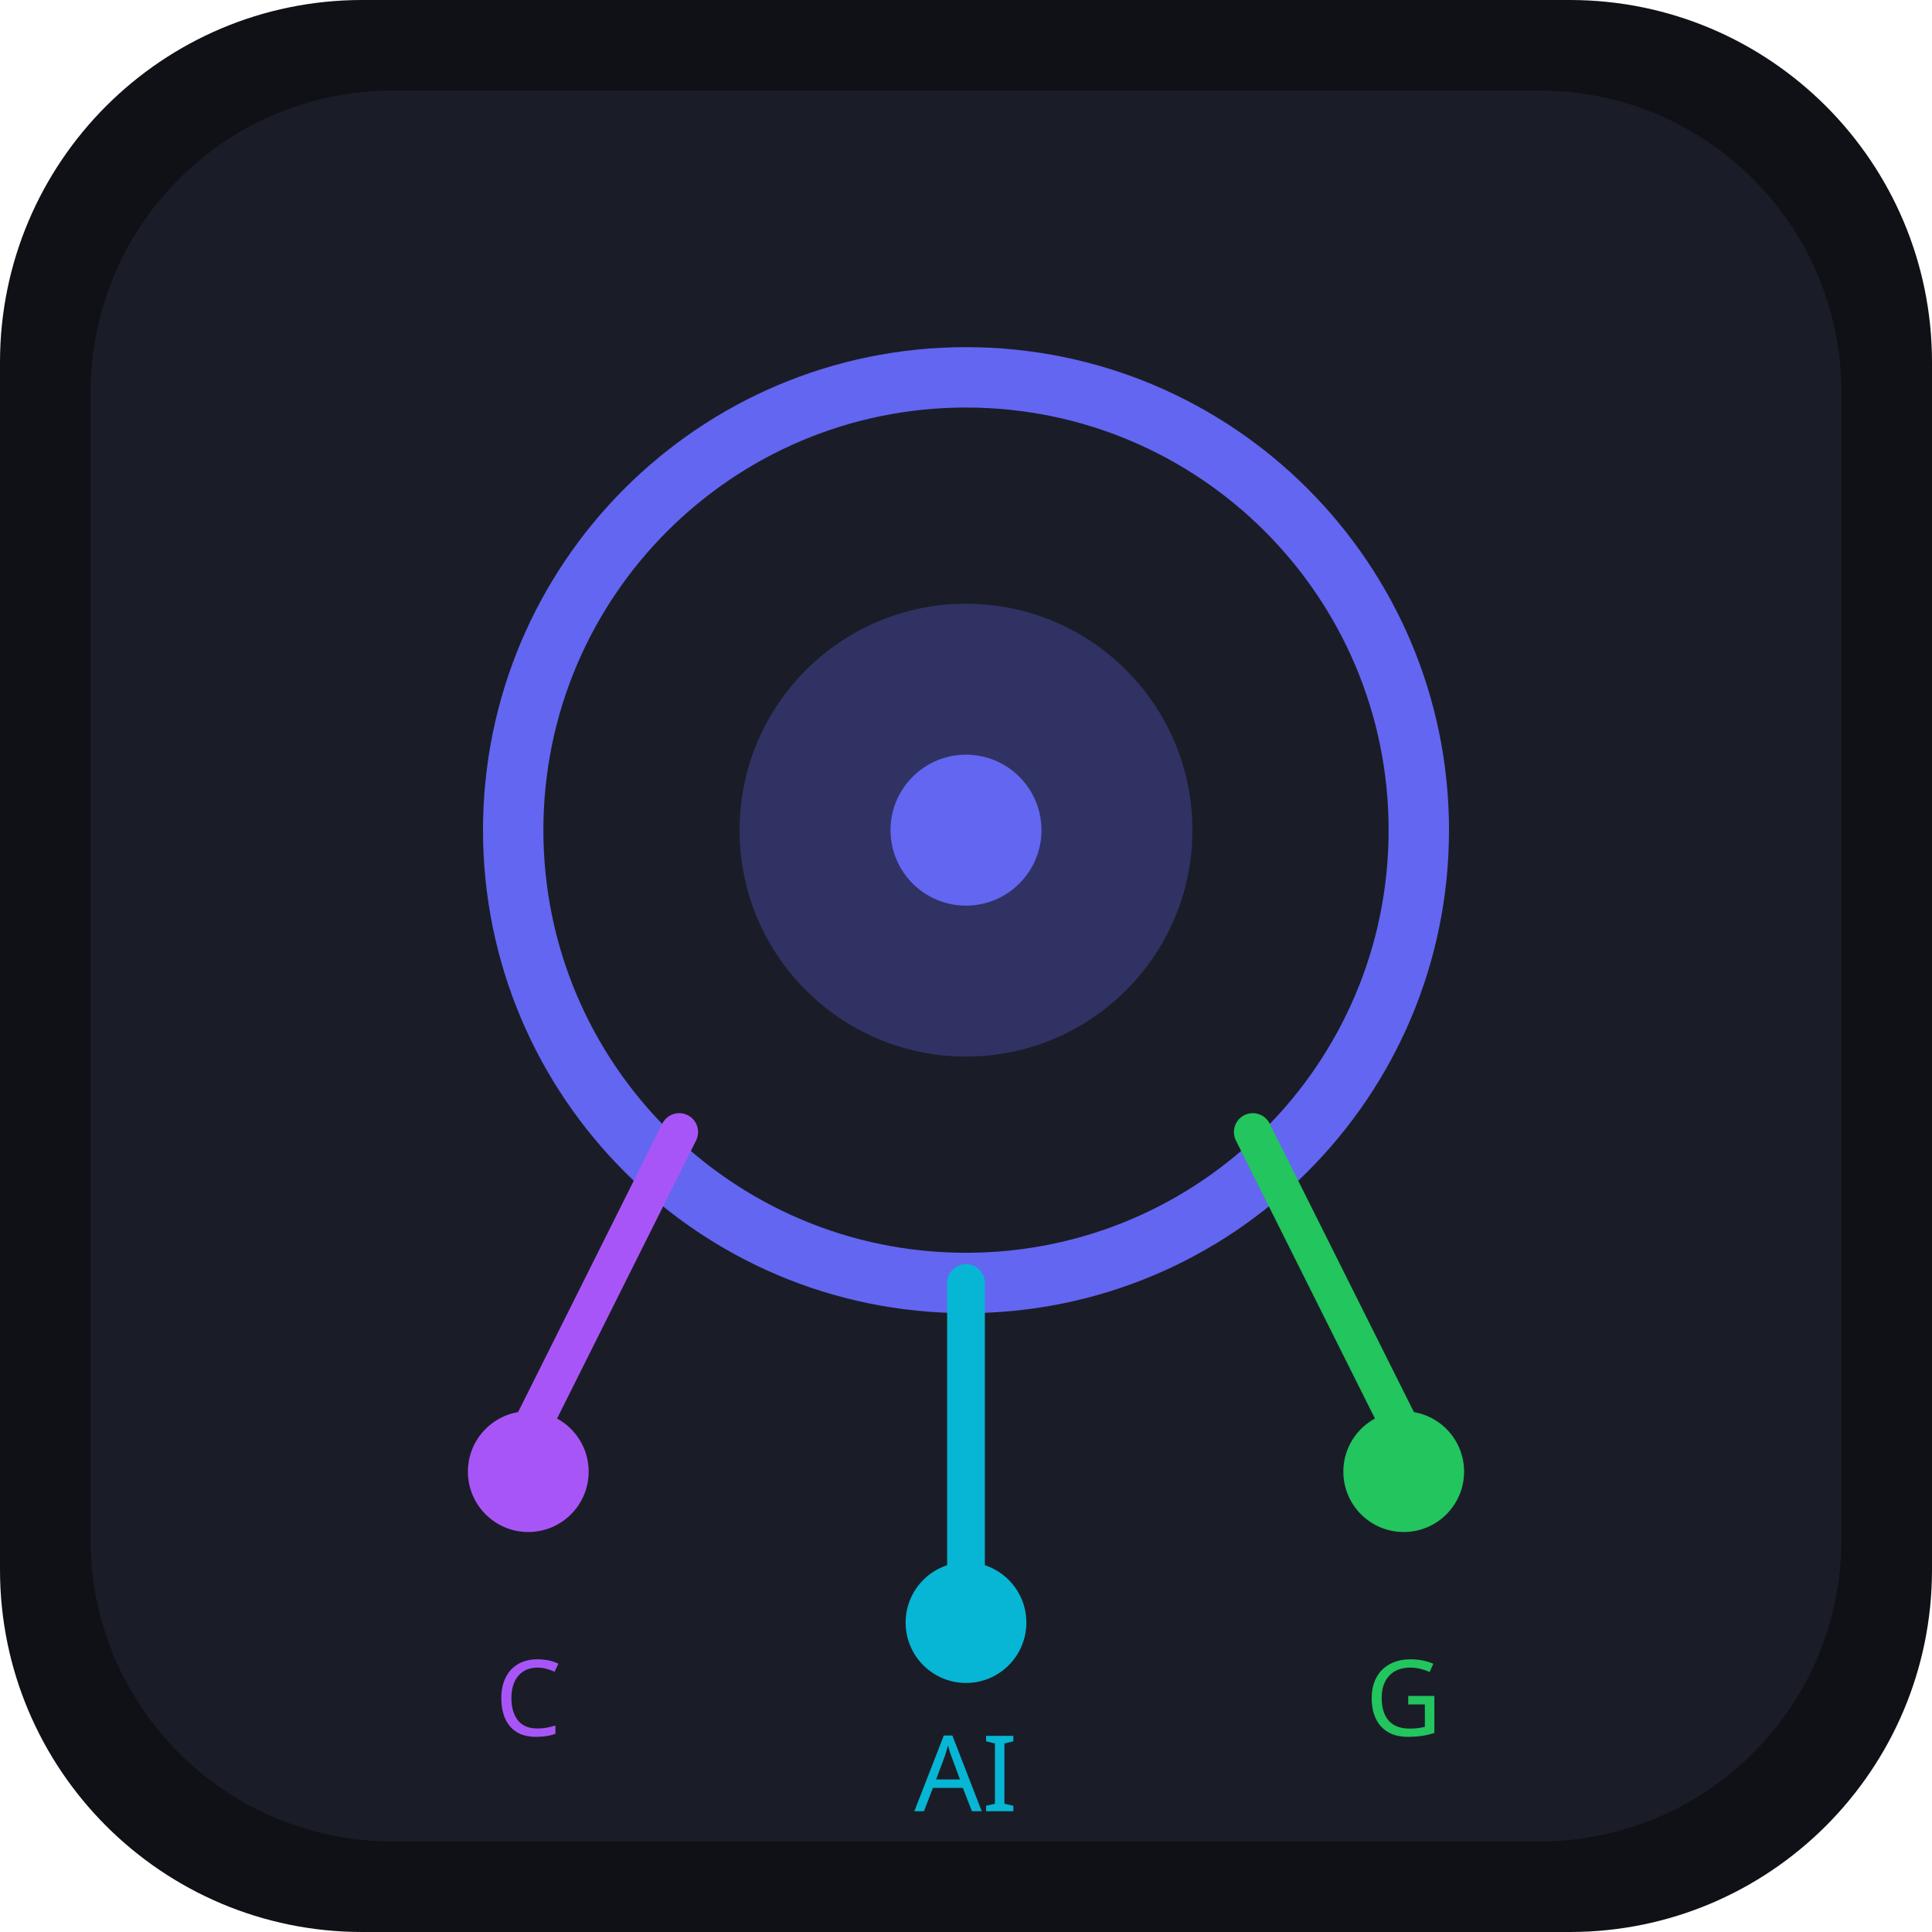
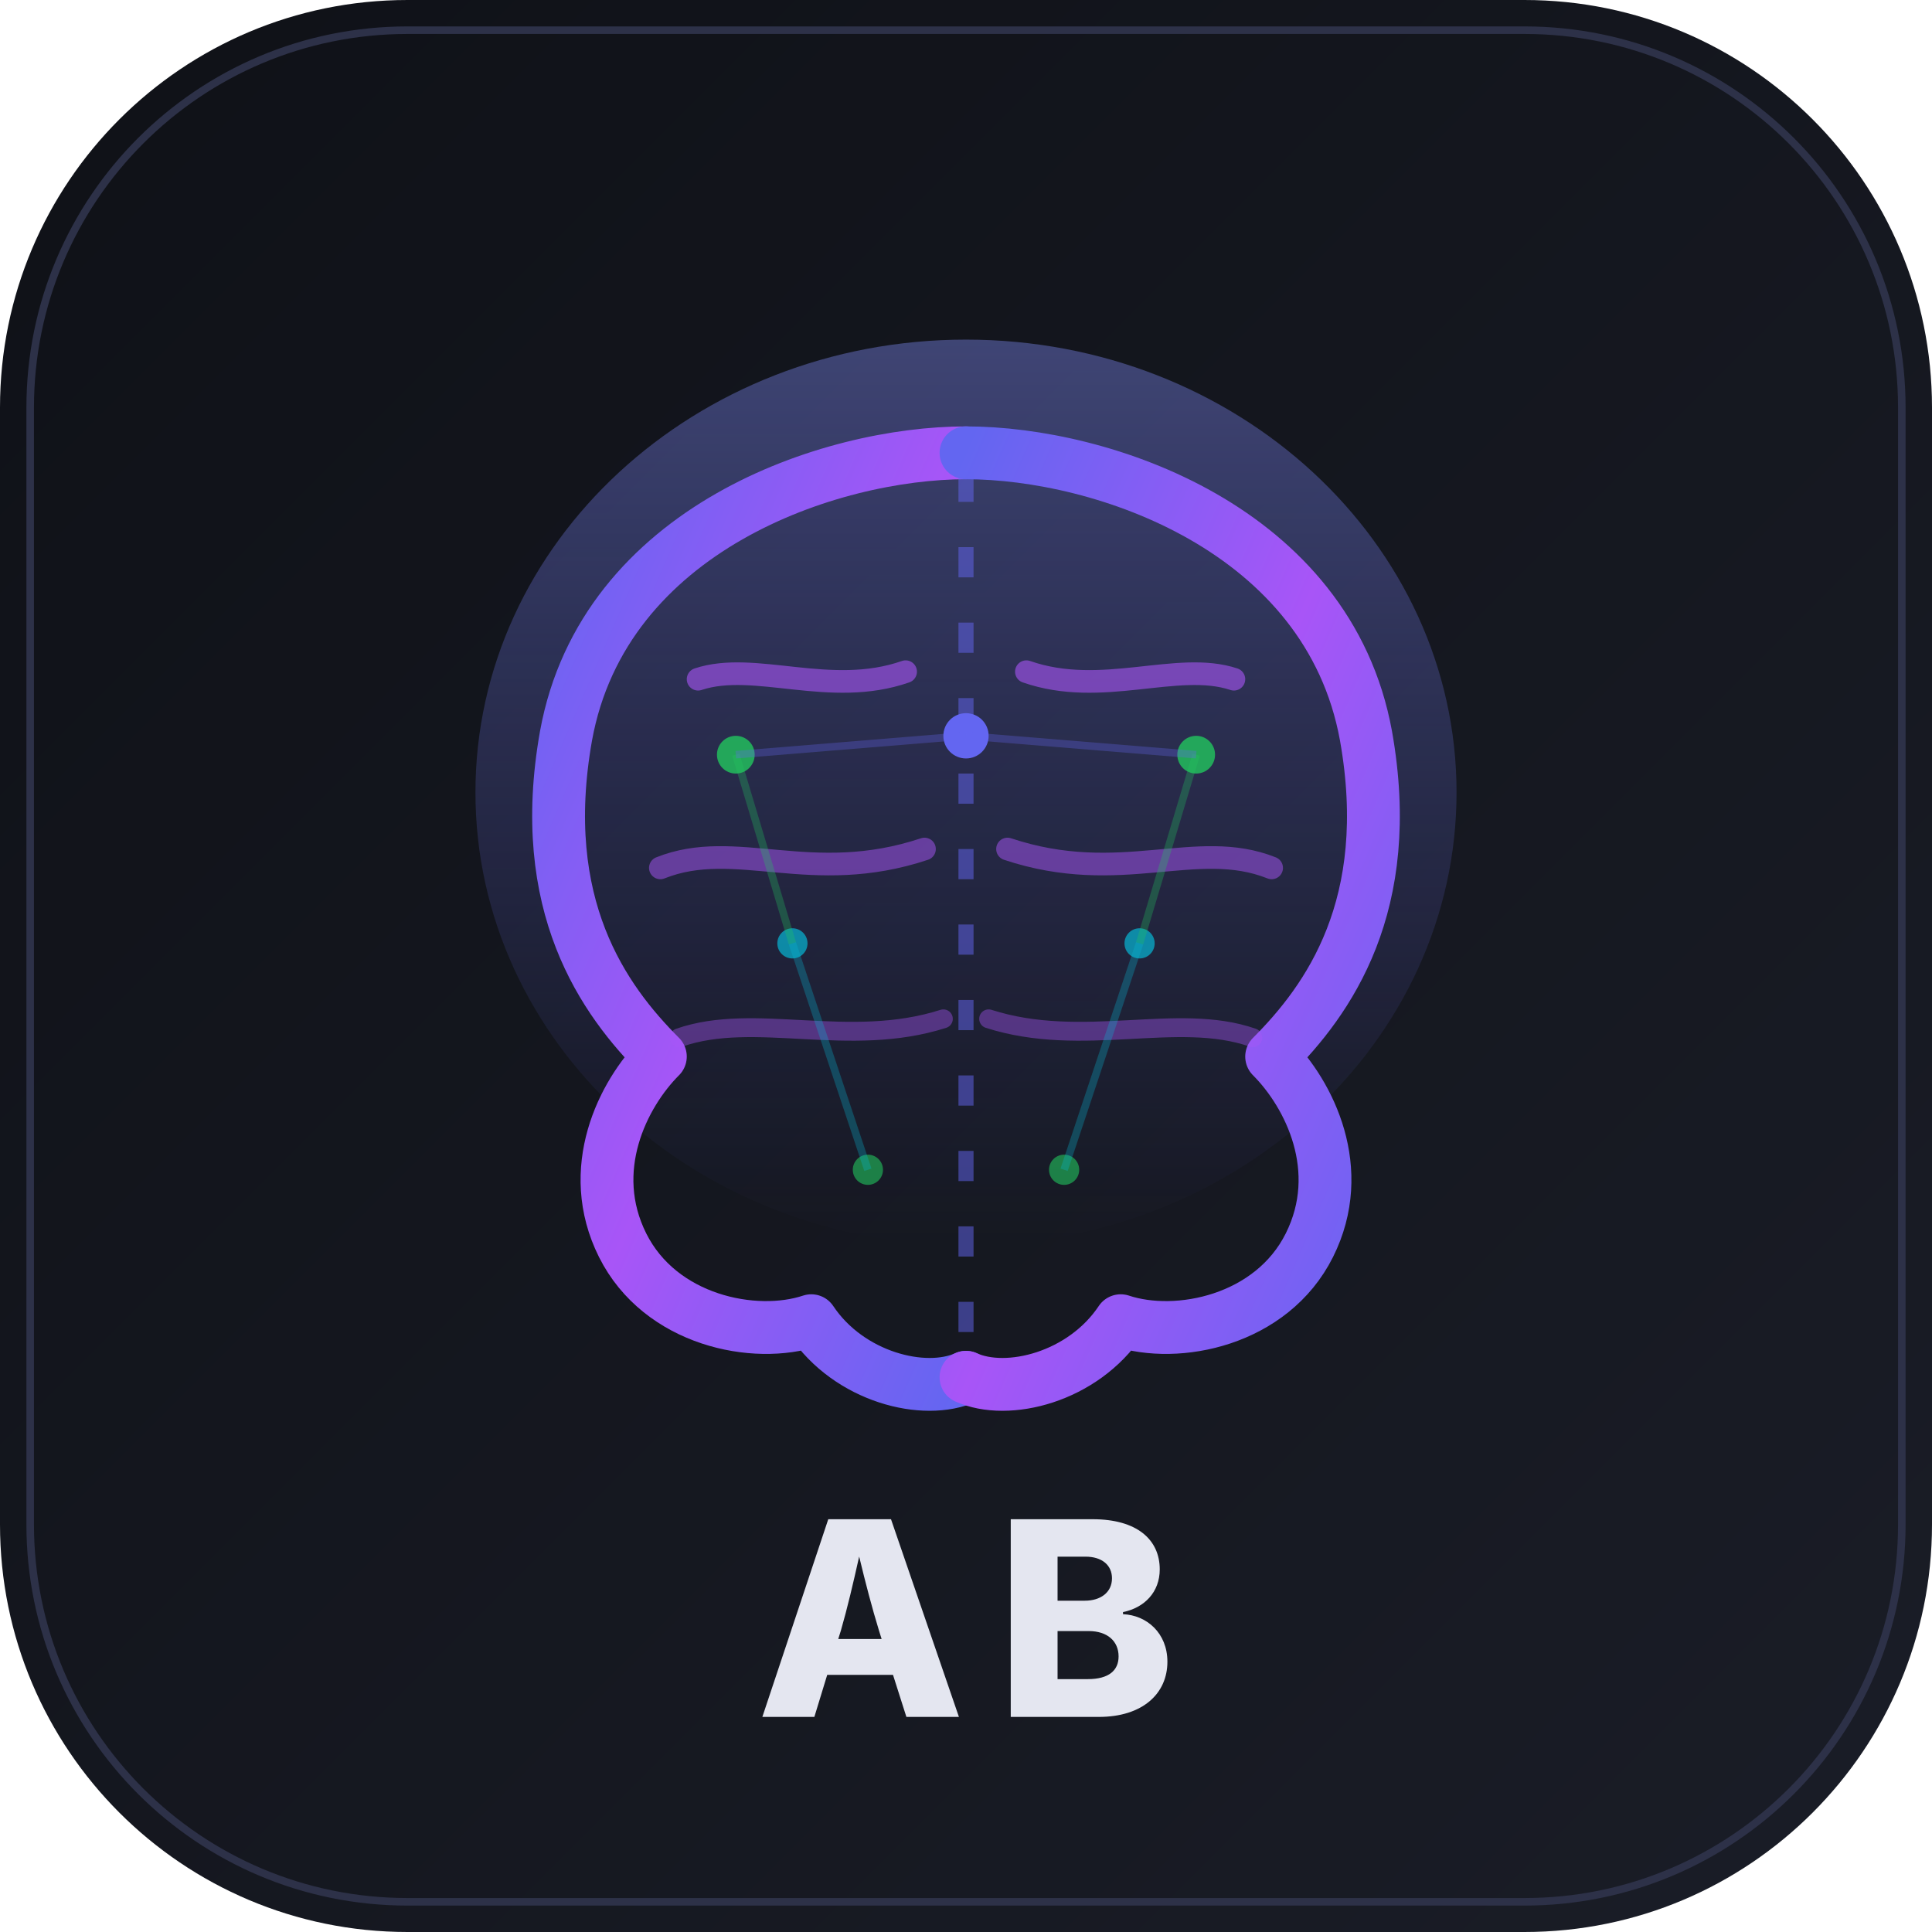
<svg xmlns="http://www.w3.org/2000/svg" viewBox="0 0 512 512">
-   <rect width="512" height="512" rx="96" fill="#0f1117" />
-   <rect x="24" y="24" width="464" height="464" rx="80" fill="#1a1d27" />
-   <circle cx="256" cy="220" r="120" fill="none" stroke="#6366f1" stroke-width="16" />
-   <circle cx="256" cy="220" r="60" fill="#6366f1" opacity="0.3" />
-   <circle cx="256" cy="220" r="20" fill="#6366f1" />
-   <line x1="180" y1="300" x2="140" y2="380" stroke="#a855f7" stroke-width="10" stroke-linecap="round" />
-   <line x1="332" y1="300" x2="372" y2="380" stroke="#22c55e" stroke-width="10" stroke-linecap="round" />
-   <line x1="256" y1="340" x2="256" y2="420" stroke="#06b6d4" stroke-width="10" stroke-linecap="round" />
-   <circle cx="140" cy="390" r="16" fill="#a855f7" />
-   <circle cx="372" cy="390" r="16" fill="#22c55e" />
-   <circle cx="256" cy="430" r="16" fill="#06b6d4" />
-   <text x="140" y="460" font-family="sans-serif" font-size="28" fill="#a855f7" text-anchor="middle">C</text>
-   <text x="372" y="460" font-family="sans-serif" font-size="28" fill="#22c55e" text-anchor="middle">G</text>
-   <text x="256" y="480" font-family="sans-serif" font-size="28" fill="#06b6d4" text-anchor="middle">AI</text>
+   <defs>
+     <linearGradient id="bg" x1="0" y1="0" x2="1" y2="1">
+       <stop offset="0%" stop-color="#0f1117" />
+       <stop offset="100%" stop-color="#1a1d27" />
+     </linearGradient>
+     <linearGradient id="brain-grad" x1="0" y1="0" x2="1" y2="1">
+       <stop offset="0%" stop-color="#6366f1" />
+       <stop offset="50%" stop-color="#a855f7" />
+       <stop offset="100%" stop-color="#6366f1" />
+     </linearGradient>
+     <linearGradient id="glow" x1="0.5" y1="0" x2="0.5" y2="1">
+       <stop offset="0%" stop-color="#818cf8" stop-opacity="0.4" />
+       <stop offset="100%" stop-color="#6366f1" stop-opacity="0" />
+     </linearGradient>
+   </defs>
+   <rect width="512" height="512" rx="108" fill="url(#bg)" />
+   <rect x="8" y="8" width="496" height="496" rx="100" fill="none" stroke="#2d3148" stroke-width="2" />
+   <ellipse cx="256" cy="210" rx="130" ry="120" fill="url(#glow)" />
+   <path d="M256 120 C220 120, 160 140, 150 195 C142 240, 160 265, 175 280 C165 290, 155 310, 165 330 C175 350, 200 355, 215 350 C225 365, 245 370, 256 365" fill="none" stroke="url(#brain-grad)" stroke-width="14" stroke-linecap="round" stroke-linejoin="round" />
+   <path d="M256 120 C292 120, 352 140, 362 195 C370 240, 352 265, 337 280 C347 290, 357 310, 347 330 C337 350, 312 355, 297 350 C287 365, 267 370, 256 365" fill="none" stroke="url(#brain-grad)" stroke-width="14" stroke-linecap="round" stroke-linejoin="round" />
+   <line x1="256" y1="125" x2="256" y2="360" stroke="#6366f1" stroke-width="4" stroke-dasharray="8 12" opacity="0.5" />
+   <path d="M185 180 C200 175, 220 185, 240 178" fill="none" stroke="#a855f7" stroke-width="6" stroke-linecap="round" opacity="0.6" />
+   <path d="M175 230 C195 222, 215 235, 245 225" fill="none" stroke="#a855f7" stroke-width="6" stroke-linecap="round" opacity="0.5" />
+   <path d="M180 275 C200 268, 225 278, 250 270" fill="none" stroke="#a855f7" stroke-width="5" stroke-linecap="round" opacity="0.4" />
+   <path d="M327 180 C312 175, 292 185, 272 178" fill="none" stroke="#a855f7" stroke-width="6" stroke-linecap="round" opacity="0.6" />
+   <path d="M337 230 C317 222, 297 235, 267 225" fill="none" stroke="#a855f7" stroke-width="6" stroke-linecap="round" opacity="0.5" />
+   <path d="M332 275 C312 268, 287 278, 262 270" fill="none" stroke="#a855f7" stroke-width="5" stroke-linecap="round" opacity="0.4" />
+   <circle cx="195" cy="200" r="5" fill="#22c55e" opacity="0.8" />
+   <circle cx="317" cy="200" r="5" fill="#22c55e" opacity="0.8" />
+   <circle cx="210" cy="250" r="4" fill="#06b6d4" opacity="0.7" />
+   <circle cx="302" cy="250" r="4" fill="#06b6d4" opacity="0.7" />
+   <circle cx="230" cy="310" r="4" fill="#22c55e" opacity="0.6" />
+   <circle cx="282" cy="310" r="4" fill="#22c55e" opacity="0.6" />
+   <circle cx="256" cy="195" r="6" fill="#6366f1" />
+   <line x1="195" y1="200" x2="210" y2="250" stroke="#22c55e" stroke-width="2" opacity="0.3" />
+   <line x1="317" y1="200" x2="302" y2="250" stroke="#22c55e" stroke-width="2" opacity="0.3" />
+   <line x1="210" y1="250" x2="230" y2="310" stroke="#06b6d4" stroke-width="2" opacity="0.3" />
+   <line x1="302" y1="250" x2="282" y2="310" stroke="#06b6d4" stroke-width="2" opacity="0.3" />
+   <line x1="256" y1="195" x2="195" y2="200" stroke="#6366f1" stroke-width="2" opacity="0.3" />
+   <line x1="256" y1="195" x2="317" y2="200" stroke="#6366f1" stroke-width="2" opacity="0.3" />
+   <text x="256" y="455" font-family="-apple-system, BlinkMacSystemFont, 'Segoe UI', sans-serif" font-size="72" font-weight="800" fill="#e4e6f0" text-anchor="middle" letter-spacing="8">AB</text>
+   <line x1="195" y1="468" x2="317" y2="468" stroke="url(#brain-grad)" stroke-width="4" stroke-linecap="round" />
</svg>
